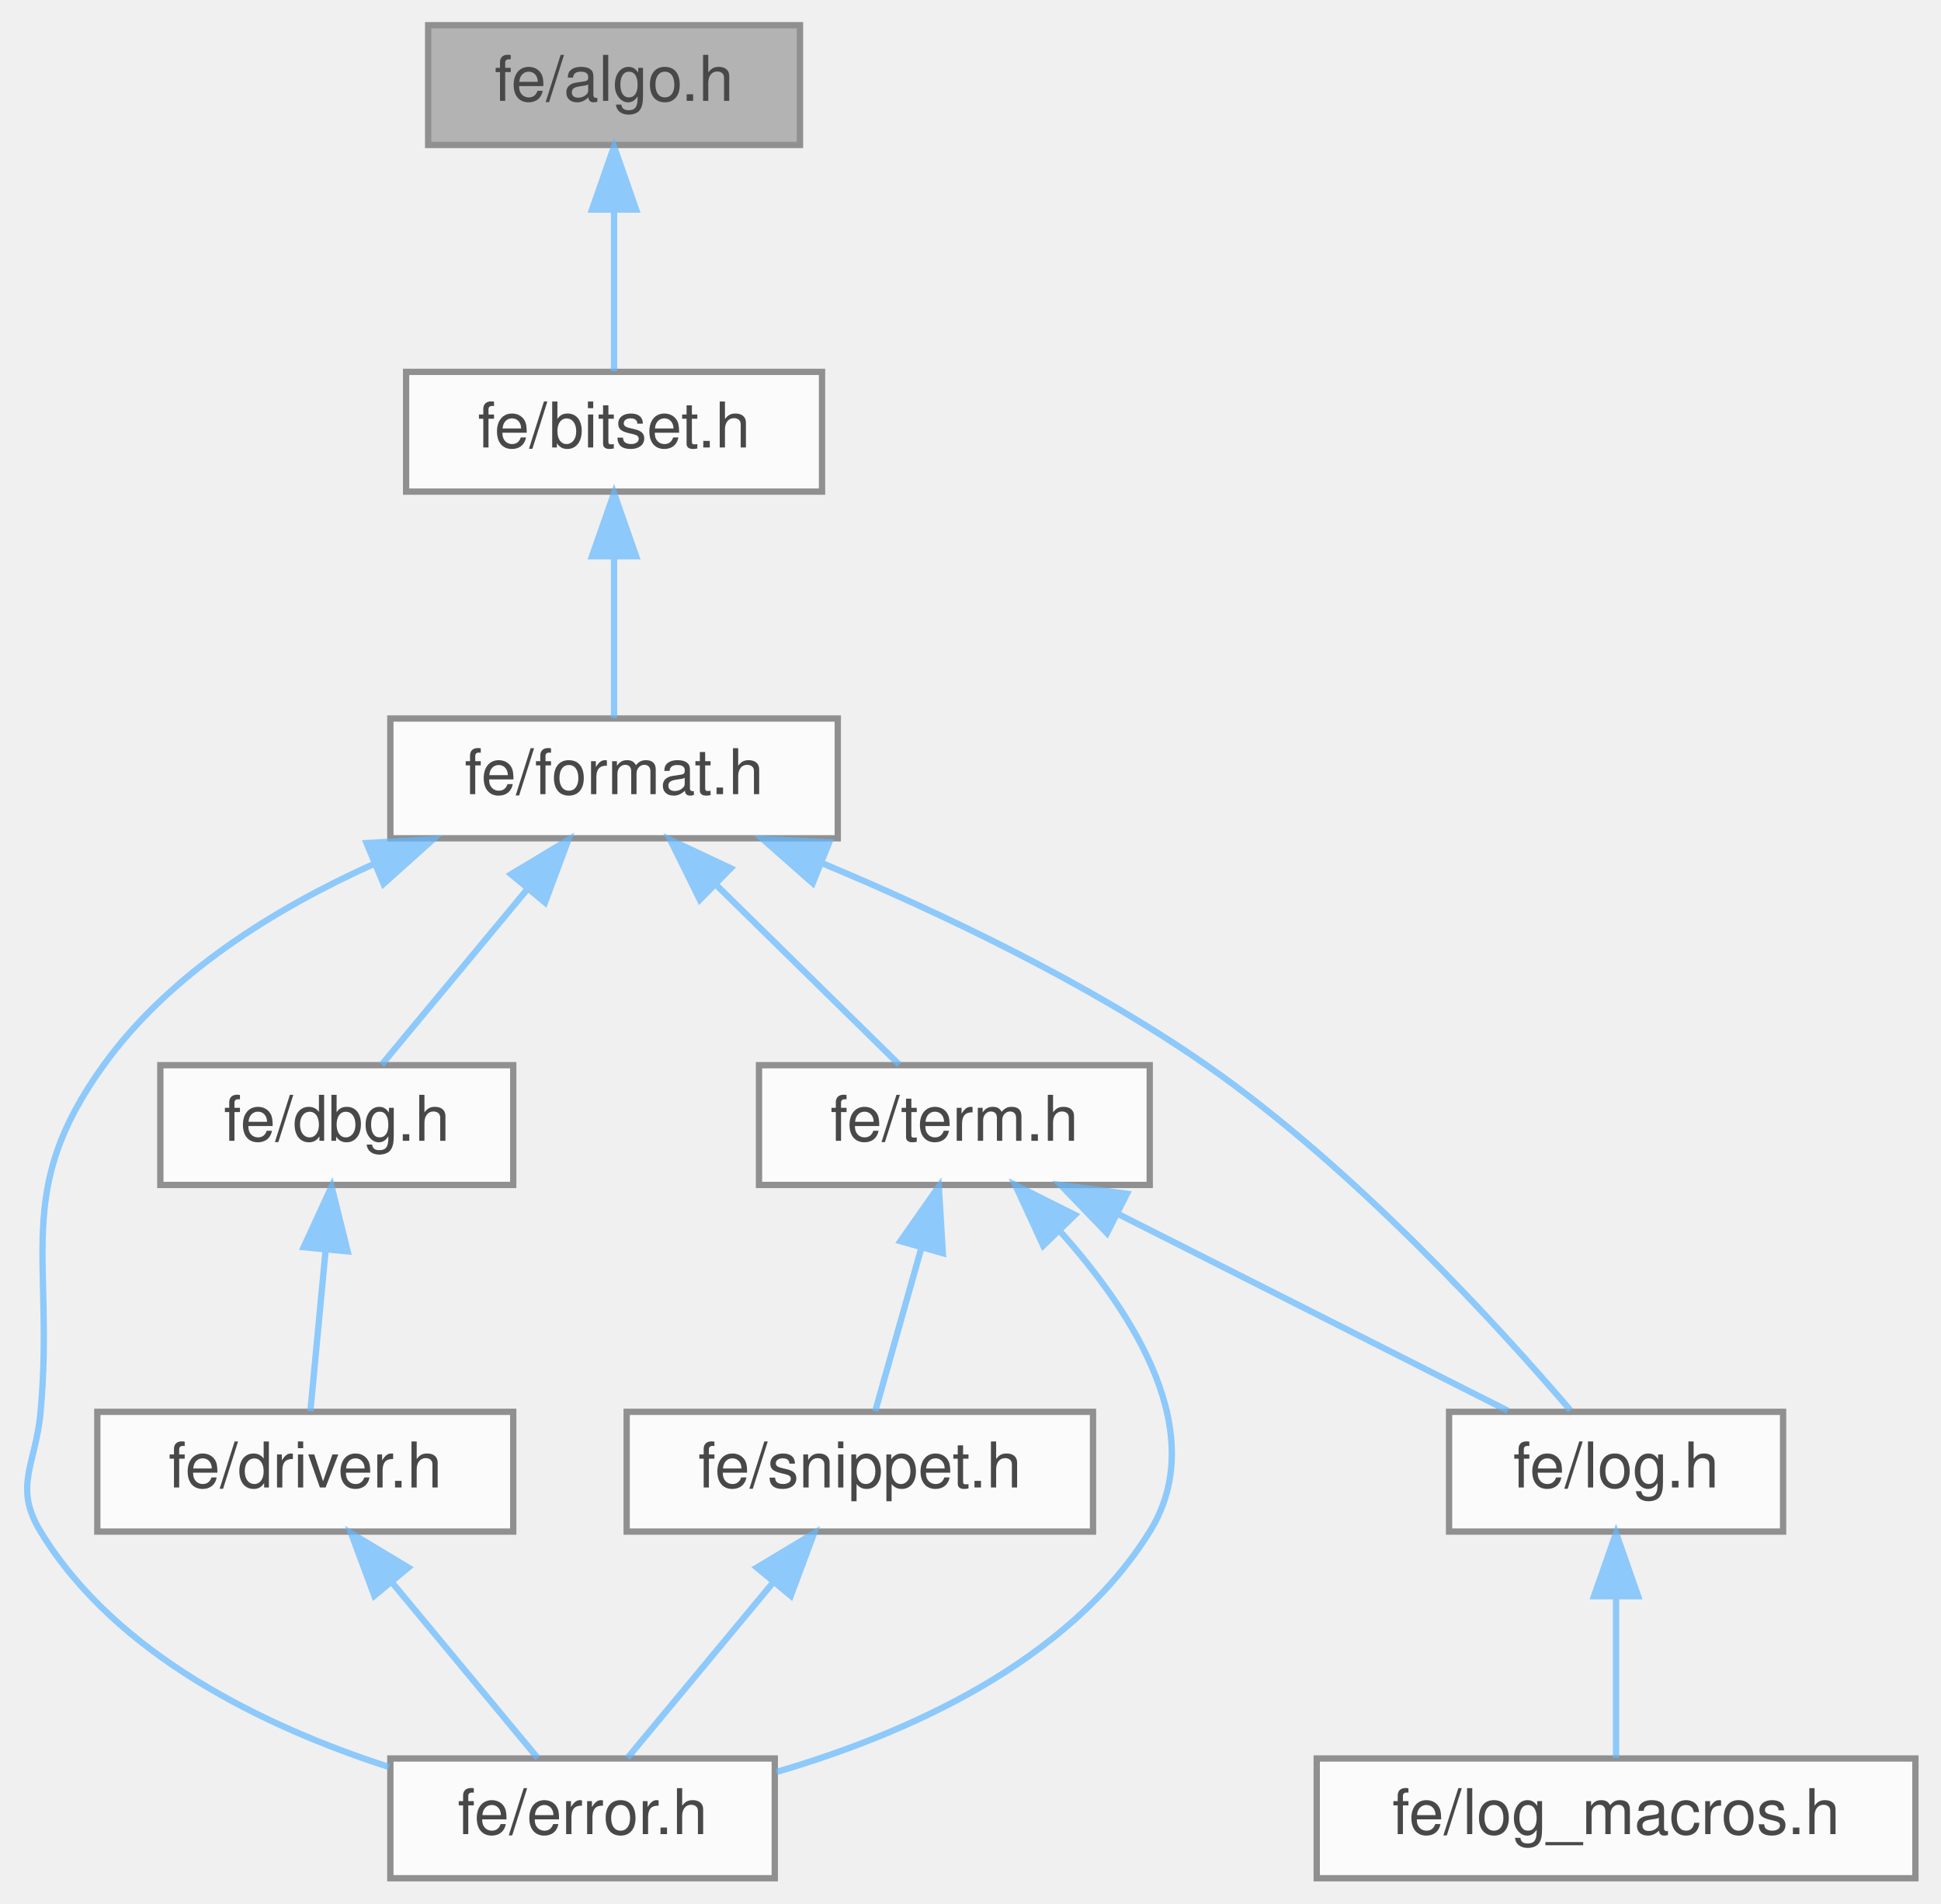
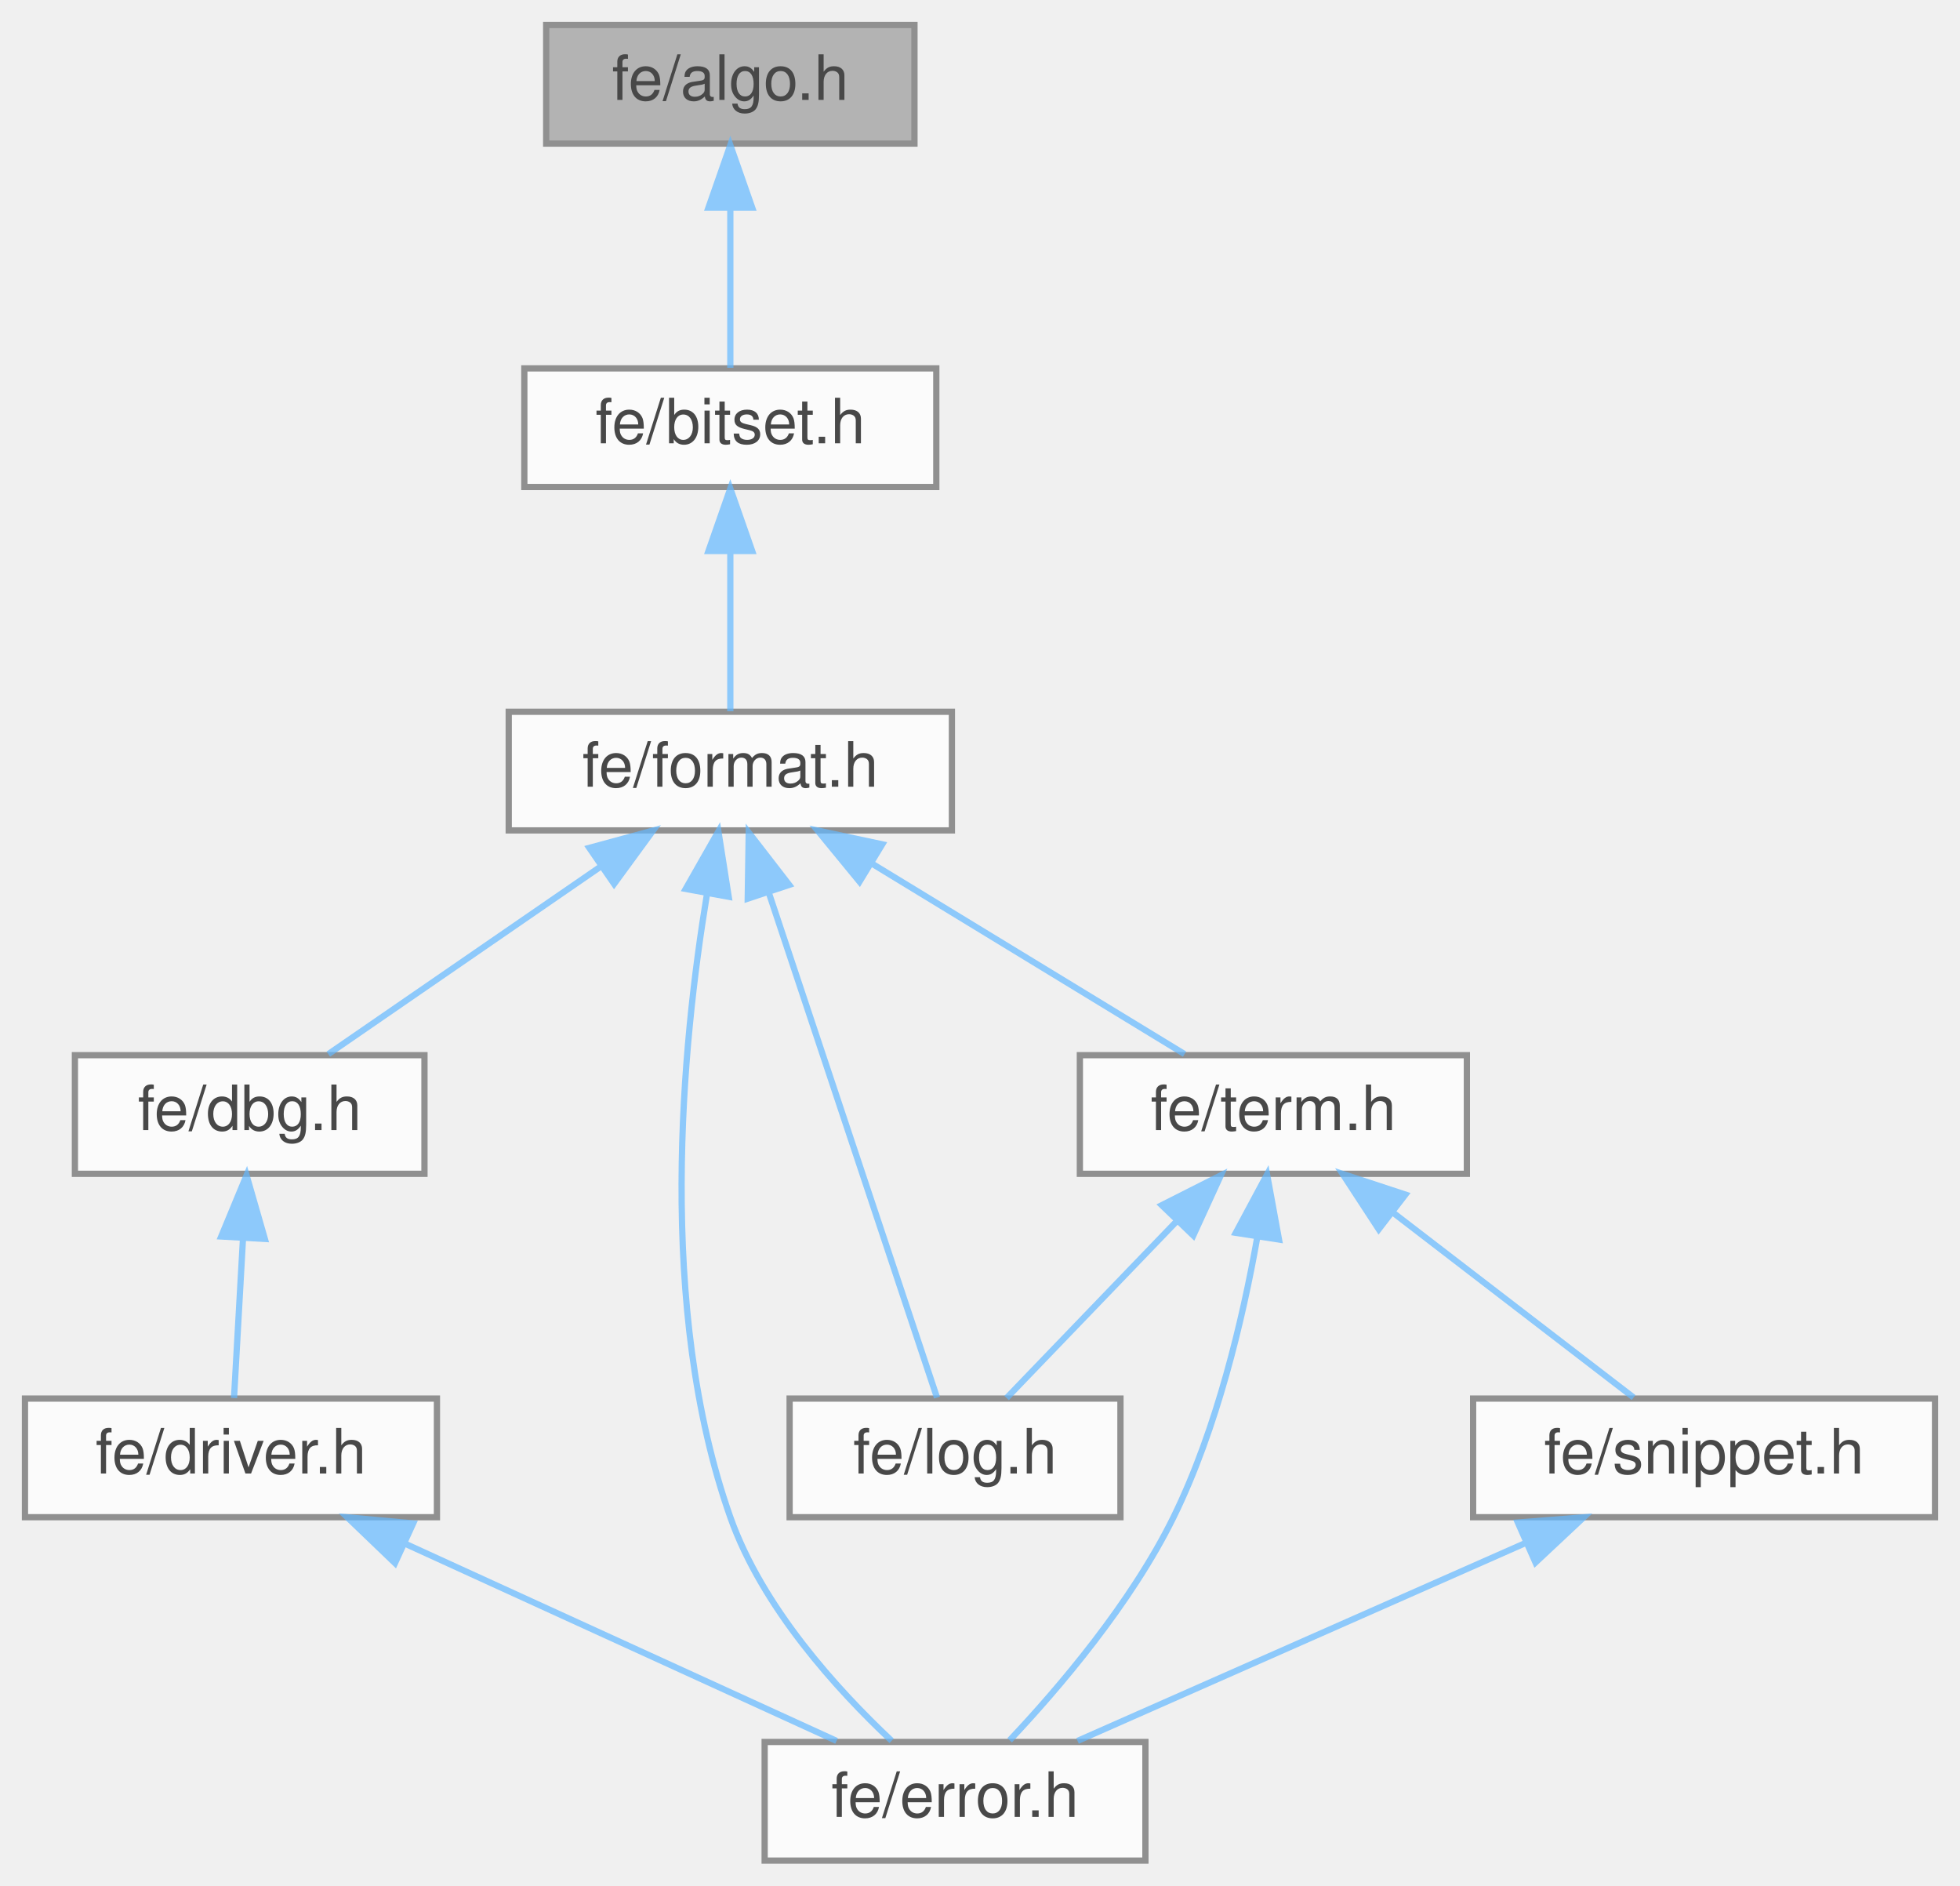
- <svg xmlns="http://www.w3.org/2000/svg" xmlns:xlink="http://www.w3.org/1999/xlink" width="308pt" height="302pt" viewBox="0.00 0.00 307.88 302.00">
+ <svg xmlns="http://www.w3.org/2000/svg" xmlns:xlink="http://www.w3.org/1999/xlink" width="314pt" height="302pt" viewBox="0.00 0.00 314.00 302.00">
  <svg id="main" version="1.1" xml:space="preserve">
    <style type="text/css">
.node, .edge {opacity: 0.7;}
.node.selected, .edge.selected {opacity: 1;}
.edge:hover path { stroke: red; }
.edge:hover polygon { stroke: red; fill: red; }
</style>
    <svg id="graph" class="graph">
      <g id="graph0" class="graph" transform="scale(1 1) rotate(0) translate(4 298)">
        <g id="Node000001" class="node">
          <g id="a_Node000001">
            <a xlink:title=" ">
-               <polygon fill="#999999" stroke="#666666" points="122.88,-294 63.88,-294 63.88,-275 122.88,-275 122.88,-294" />
-               <text text-anchor="middle" x="93.38" y="-282" font-family="Helvetica,sans-Serif" font-size="10.00">fe/algo.h</text>
+               <polygon fill="#999999" stroke="#666666" points="142.5,-294 83.5,-294 83.5,-275 142.5,-275 142.5,-294" />
+               <text text-anchor="middle" x="113" y="-282" font-family="Helvetica,sans-Serif" font-size="10.00">fe/algo.h</text>
            </a>
          </g>
        </g>
        <g id="Node000002" class="node">
          <g id="a_Node000002">
            <a xlink:href="bitset_8h.html" target="_top" xlink:title=" ">
-               <polygon fill="white" stroke="#666666" points="126.38,-239 60.38,-239 60.38,-220 126.38,-220 126.38,-239" />
-               <text text-anchor="middle" x="93.38" y="-227" font-family="Helvetica,sans-Serif" font-size="10.00">fe/bitset.h</text>
+               <polygon fill="white" stroke="#666666" points="146,-239 80,-239 80,-220 146,-220 146,-239" />
+               <text text-anchor="middle" x="113" y="-227" font-family="Helvetica,sans-Serif" font-size="10.00">fe/bitset.h</text>
            </a>
          </g>
        </g>
        <g id="edge1_Node000001_Node000002" class="edge">
          <g id="a_edge1_Node000001_Node000002">
            <a xlink:title=" ">
-               <path fill="none" stroke="#63b8ff" d="M93.38,-264.66C93.38,-255.93 93.38,-245.99 93.38,-239.09" />
-               <polygon fill="#63b8ff" stroke="#63b8ff" points="89.88,-264.75 93.38,-274.75 96.88,-264.75 89.88,-264.75" />
+               <path fill="none" stroke="#63b8ff" d="M113,-264.66C113,-255.93 113,-245.99 113,-239.09" />
+               <polygon fill="#63b8ff" stroke="#63b8ff" points="109.5,-264.75 113,-274.75 116.5,-264.75 109.5,-264.75" />
            </a>
          </g>
        </g>
        <g id="Node000003" class="node">
          <g id="a_Node000003">
            <a xlink:href="format_8h.html" target="_top" xlink:title=" ">
-               <polygon fill="white" stroke="#666666" points="128.88,-184 57.88,-184 57.88,-165 128.88,-165 128.88,-184" />
-               <text text-anchor="middle" x="93.38" y="-172" font-family="Helvetica,sans-Serif" font-size="10.00">fe/format.h</text>
+               <polygon fill="white" stroke="#666666" points="148.5,-184 77.5,-184 77.5,-165 148.5,-165 148.5,-184" />
+               <text text-anchor="middle" x="113" y="-172" font-family="Helvetica,sans-Serif" font-size="10.00">fe/format.h</text>
            </a>
          </g>
        </g>
        <g id="edge2_Node000002_Node000003" class="edge">
          <g id="a_edge2_Node000002_Node000003">
            <a xlink:title=" ">
-               <path fill="none" stroke="#63b8ff" d="M93.38,-209.66C93.38,-200.93 93.38,-190.99 93.38,-184.09" />
-               <polygon fill="#63b8ff" stroke="#63b8ff" points="89.88,-209.75 93.38,-219.75 96.88,-209.75 89.88,-209.75" />
+               <path fill="none" stroke="#63b8ff" d="M113,-209.66C113,-200.93 113,-190.99 113,-184.09" />
+               <polygon fill="#63b8ff" stroke="#63b8ff" points="109.5,-209.75 113,-219.75 116.5,-209.75 109.5,-209.75" />
            </a>
          </g>
        </g>
        <g id="Node000004" class="node">
          <g id="a_Node000004">
            <a xlink:href="dbg_8h.html" target="_top" xlink:title=" ">
-               <polygon fill="white" stroke="#666666" points="77.38,-129 21.38,-129 21.38,-110 77.38,-110 77.38,-129" />
-               <text text-anchor="middle" x="49.38" y="-117" font-family="Helvetica,sans-Serif" font-size="10.00">fe/dbg.h</text>
+               <polygon fill="white" stroke="#666666" points="64,-129 8,-129 8,-110 64,-110 64,-129" />
+               <text text-anchor="middle" x="36" y="-117" font-family="Helvetica,sans-Serif" font-size="10.00">fe/dbg.h</text>
            </a>
          </g>
        </g>
        <g id="edge3_Node000003_Node000004" class="edge">
          <g id="a_edge3_Node000003_Node000004">
            <a xlink:title=" ">
-               <path fill="none" stroke="#63b8ff" d="M79.65,-156.96C71.98,-147.72 62.75,-136.6 56.51,-129.09" />
-               <polygon fill="#63b8ff" stroke="#63b8ff" points="77.04,-159.29 86.12,-164.75 82.42,-154.82 77.04,-159.29" />
+               <path fill="none" stroke="#63b8ff" d="M92.15,-159.15C78.24,-149.57 60.39,-137.29 48.6,-129.17" />
+               <polygon fill="#63b8ff" stroke="#63b8ff" points="90.41,-162.2 100.63,-164.98 94.38,-156.43 90.41,-162.2" />
            </a>
          </g>
        </g>
        <g id="Node000006" class="node">
          <g id="a_Node000006">
            <a xlink:href="error_8h.html" target="_top" xlink:title=" ">
-               <polygon fill="white" stroke="#666666" points="118.88,-19 57.88,-19 57.88,0 118.88,0 118.88,-19" />
-               <text text-anchor="middle" x="88.38" y="-7" font-family="Helvetica,sans-Serif" font-size="10.00">fe/error.h</text>
+               <polygon fill="white" stroke="#666666" points="179.5,-19 118.5,-19 118.5,0 179.5,0 179.5,-19" />
+               <text text-anchor="middle" x="149" y="-7" font-family="Helvetica,sans-Serif" font-size="10.00">fe/error.h</text>
            </a>
          </g>
        </g>
        <g id="edge6_Node000003_Node000006" class="edge">
          <g id="a_edge6_Node000003_Node000006">
            <a xlink:title=" ">
-               <path fill="none" stroke="#63b8ff" d="M55.21,-160.9C39.64,-153.89 22.87,-143.56 12.38,-129 -2.14,-108.84 4.62,-98.74 2.38,-74 1.63,-65.59 -2.01,-62.21 2.38,-55 14.36,-35.33 38.14,-23.96 57.67,-17.65" />
-               <polygon fill="#63b8ff" stroke="#63b8ff" points="54.11,-164.24 64.69,-164.85 56.8,-157.77 54.11,-164.24" />
+               <path fill="none" stroke="#63b8ff" d="M109.24,-154.68C105.29,-130.74 101.15,-88.5 113,-55 118.1,-40.57 130.1,-27.4 138.84,-19.19" />
+               <polygon fill="#63b8ff" stroke="#63b8ff" points="105.85,-155.63 111.09,-164.84 112.74,-154.37 105.85,-155.63" />
            </a>
          </g>
        </g>
        <g id="Node000007" class="node">
          <g id="a_Node000007">
            <a xlink:href="log_8h.html" target="_top" xlink:title=" ">
-               <polygon fill="white" stroke="#666666" points="278.88,-74 225.88,-74 225.88,-55 278.88,-55 278.88,-74" />
-               <text text-anchor="middle" x="252.38" y="-62" font-family="Helvetica,sans-Serif" font-size="10.00">fe/log.h</text>
+               <polygon fill="white" stroke="#666666" points="175.5,-74 122.5,-74 122.5,-55 175.5,-55 175.5,-74" />
+               <text text-anchor="middle" x="149" y="-62" font-family="Helvetica,sans-Serif" font-size="10.00">fe/log.h</text>
            </a>
          </g>
        </g>
        <g id="edge7_Node000003_Node000007" class="edge">
          <g id="a_edge7_Node000003_Node000007">
            <a xlink:title=" ">
-               <path fill="none" stroke="#63b8ff" d="M126.27,-161.1C145.01,-153.28 168.45,-142.17 187.38,-129 210.95,-112.6 233.86,-87.42 245.14,-74.24" />
-               <polygon fill="#63b8ff" stroke="#63b8ff" points="124.9,-157.88 116.95,-164.89 127.53,-164.37 124.9,-157.88" />
+               <path fill="none" stroke="#63b8ff" d="M119.13,-155.12C126.98,-131.56 140.28,-91.66 146.11,-74.16" />
+               <polygon fill="#63b8ff" stroke="#63b8ff" points="115.79,-154.07 115.95,-164.66 122.43,-156.28 115.79,-154.07" />
            </a>
          </g>
        </g>
-         <g id="Node000009" class="node">
-           <g id="a_Node000009">
+         <g id="Node000008" class="node">
+           <g id="a_Node000008">
            <a xlink:href="term_8h.html" target="_top" xlink:title=" ">
-               <polygon fill="white" stroke="#666666" points="178.38,-129 116.38,-129 116.38,-110 178.38,-110 178.38,-129" />
-               <text text-anchor="middle" x="147.38" y="-117" font-family="Helvetica,sans-Serif" font-size="10.00">fe/term.h</text>
+               <polygon fill="white" stroke="#666666" points="231,-129 169,-129 169,-110 231,-110 231,-129" />
+               <text text-anchor="middle" x="200" y="-117" font-family="Helvetica,sans-Serif" font-size="10.00">fe/term.h</text>
            </a>
          </g>
        </g>
-         <g id="edge9_Node000003_Node000009" class="edge">
-           <g id="a_edge9_Node000003_Node000009">
+         <g id="edge8_Node000003_Node000008" class="edge">
+           <g id="a_edge8_Node000003_Node000008">
            <a xlink:title=" ">
-               <path fill="none" stroke="#63b8ff" d="M109.67,-157.52C119.18,-148.18 130.82,-136.75 138.63,-129.09" />
-               <polygon fill="#63b8ff" stroke="#63b8ff" points="106.99,-155.25 102.3,-164.75 111.89,-160.24 106.99,-155.25" />
+               <path fill="none" stroke="#63b8ff" d="M135.66,-159.7C151.51,-150.04 172.19,-137.44 185.77,-129.17" />
+               <polygon fill="#63b8ff" stroke="#63b8ff" points="133.7,-156.79 126.98,-164.98 137.34,-162.77 133.7,-156.79" />
            </a>
          </g>
        </g>
        <g id="Node000005" class="node">
          <g id="a_Node000005">
            <a xlink:href="driver_8h.html" target="_top" xlink:title=" ">
-               <polygon fill="white" stroke="#666666" points="77.38,-74 11.38,-74 11.38,-55 77.38,-55 77.38,-74" />
-               <text text-anchor="middle" x="44.38" y="-62" font-family="Helvetica,sans-Serif" font-size="10.00">fe/driver.h</text>
+               <polygon fill="white" stroke="#666666" points="66,-74 0,-74 0,-55 66,-55 66,-74" />
+               <text text-anchor="middle" x="33" y="-62" font-family="Helvetica,sans-Serif" font-size="10.00">fe/driver.h</text>
            </a>
          </g>
        </g>
        <g id="edge4_Node000004_Node000005" class="edge">
          <g id="a_edge4_Node000004_Node000005">
            <a xlink:title=" ">
-               <path fill="none" stroke="#63b8ff" d="M47.61,-99.66C46.78,-90.93 45.85,-80.99 45.19,-74.09" />
-               <polygon fill="#63b8ff" stroke="#63b8ff" points="44.13,-100.12 48.56,-109.75 51.1,-99.46 44.13,-100.12" />
+               <path fill="none" stroke="#63b8ff" d="M34.93,-99.66C34.44,-90.93 33.88,-80.99 33.49,-74.09" />
+               <polygon fill="#63b8ff" stroke="#63b8ff" points="31.44,-99.96 35.5,-109.75 38.43,-99.57 31.44,-99.96" />
            </a>
          </g>
        </g>
        <g id="edge5_Node000005_Node000006" class="edge">
          <g id="a_edge5_Node000005_Node000006">
            <a xlink:title=" ">
-               <path fill="none" stroke="#63b8ff" d="M58.12,-46.96C65.78,-37.72 75.02,-26.6 81.25,-19.09" />
-               <polygon fill="#63b8ff" stroke="#63b8ff" points="55.34,-44.82 51.65,-54.75 60.73,-49.29 55.34,-44.82" />
+               <path fill="none" stroke="#63b8ff" d="M60.87,-50.77C82.27,-40.99 111.24,-27.75 130.02,-19.17" />
+               <polygon fill="#63b8ff" stroke="#63b8ff" points="59.28,-47.65 51.64,-54.98 62.19,-54.01 59.28,-47.65" />
            </a>
          </g>
        </g>
-         <g id="Node000008" class="node">
-           <g id="a_Node000008">
-             <a xlink:href="log__macros_8h.html" target="_top" xlink:title=" ">
-               <polygon fill="white" stroke="#666666" points="299.88,-19 204.88,-19 204.88,0 299.88,0 299.88,-19" />
-               <text text-anchor="middle" x="252.38" y="-7" font-family="Helvetica,sans-Serif" font-size="10.00">fe/log_macros.h</text>
+         <g id="edge9_Node000008_Node000006" class="edge">
+           <g id="a_edge9_Node000008_Node000006">
+             <a xlink:title=" ">
+               <path fill="none" stroke="#63b8ff" d="M197.41,-99.78C195.1,-86.74 190.98,-69.21 184,-55 177.24,-41.24 165.72,-27.72 157.75,-19.27" />
+               <polygon fill="#63b8ff" stroke="#63b8ff" points="193.98,-100.55 198.99,-109.89 200.9,-99.47 193.98,-100.55" />
            </a>
          </g>
        </g>
-         <g id="edge8_Node000007_Node000008" class="edge">
-           <g id="a_edge8_Node000007_Node000008">
+         <g id="edge10_Node000008_Node000007" class="edge">
+           <g id="a_edge10_Node000008_Node000007">
            <a xlink:title=" ">
-               <path fill="none" stroke="#63b8ff" d="M252.38,-44.66C252.38,-35.93 252.38,-25.99 252.38,-19.09" />
-               <polygon fill="#63b8ff" stroke="#63b8ff" points="248.88,-44.75 252.38,-54.75 255.88,-44.75 248.88,-44.75" />
+               <path fill="none" stroke="#63b8ff" d="M184.62,-102.52C175.63,-93.18 164.64,-81.75 157.26,-74.09" />
+               <polygon fill="#63b8ff" stroke="#63b8ff" points="182.12,-104.97 191.58,-109.75 187.17,-100.12 182.12,-104.97" />
            </a>
          </g>
        </g>
-         <g id="edge10_Node000009_Node000006" class="edge">
-           <g id="a_edge10_Node000009_Node000006">
-             <a xlink:title=" ">
-               <path fill="none" stroke="#63b8ff" d="M164.14,-102.65C175.93,-89.51 188.03,-70.53 178.38,-55 165.51,-34.27 139.8,-22.9 119.14,-16.86" />
-               <polygon fill="#63b8ff" stroke="#63b8ff" points="161.48,-100.37 157.04,-109.99 166.51,-105.24 161.48,-100.37" />
+         <g id="Node000009" class="node">
+           <g id="a_Node000009">
+             <a xlink:href="snippet_8h.html" target="_top" xlink:title=" ">
+               <polygon fill="white" stroke="#666666" points="306,-74 232,-74 232,-55 306,-55 306,-74" />
+               <text text-anchor="middle" x="269" y="-62" font-family="Helvetica,sans-Serif" font-size="10.00">fe/snippet.h</text>
            </a>
          </g>
        </g>
-         <g id="edge11_Node000009_Node000007" class="edge">
-           <g id="a_edge11_Node000009_Node000007">
+         <g id="edge11_Node000008_Node000009" class="edge">
+           <g id="a_edge11_Node000008_Node000009">
            <a xlink:title=" ">
-               <path fill="none" stroke="#63b8ff" d="M173.4,-105.37C192.69,-95.63 218.43,-82.64 235.21,-74.17" />
-               <polygon fill="#63b8ff" stroke="#63b8ff" points="171.6,-102.35 164.25,-109.98 174.76,-108.6 171.6,-102.35" />
+               <path fill="none" stroke="#63b8ff" d="M219.04,-103.88C231.46,-94.34 247.24,-82.21 257.71,-74.17" />
+               <polygon fill="#63b8ff" stroke="#63b8ff" points="216.88,-101.12 211.09,-109.98 221.15,-106.67 216.88,-101.12" />
            </a>
          </g>
        </g>
-         <g id="Node000010" class="node">
-           <g id="a_Node000010">
-             <a xlink:href="snippet_8h.html" target="_top" xlink:title=" ">
-               <polygon fill="white" stroke="#666666" points="169.38,-74 95.38,-74 95.38,-55 169.38,-55 169.38,-74" />
-               <text text-anchor="middle" x="132.38" y="-62" font-family="Helvetica,sans-Serif" font-size="10.00">fe/snippet.h</text>
-             </a>
-           </g>
-         </g>
-         <g id="edge12_Node000009_Node000010" class="edge">
-           <g id="a_edge12_Node000009_Node000010">
+         <g id="edge12_Node000009_Node000006" class="edge">
+           <g id="a_edge12_Node000009_Node000006">
            <a xlink:title=" ">
-               <path fill="none" stroke="#63b8ff" d="M142.13,-99.95C139.64,-91.15 136.79,-81.06 134.82,-74.09" />
-               <polygon fill="#63b8ff" stroke="#63b8ff" points="138.82,-101.08 144.91,-109.75 145.55,-99.17 138.82,-101.08" />
-             </a>
-           </g>
-         </g>
-         <g id="edge13_Node000010_Node000006" class="edge">
-           <g id="a_edge13_Node000010_Node000006">
-             <a xlink:title=" ">
-               <path fill="none" stroke="#63b8ff" d="M118.65,-46.96C110.98,-37.72 101.75,-26.6 95.51,-19.09" />
-               <polygon fill="#63b8ff" stroke="#63b8ff" points="116.04,-49.29 125.12,-54.75 121.42,-44.82 116.04,-49.29" />
+               <path fill="none" stroke="#63b8ff" d="M240.47,-50.9C218.3,-41.11 188.15,-27.79 168.63,-19.17" />
+               <polygon fill="#63b8ff" stroke="#63b8ff" points="239.16,-54.15 249.72,-54.98 241.99,-47.74 239.16,-54.15" />
            </a>
          </g>
        </g>
      </g>
    </svg>
  </svg>
  <style type="text/css">

[data-mouse-over-selected='false'] { opacity: 0.7; }
[data-mouse-over-selected='true']  { opacity: 1.0; }

</style>
</svg>
